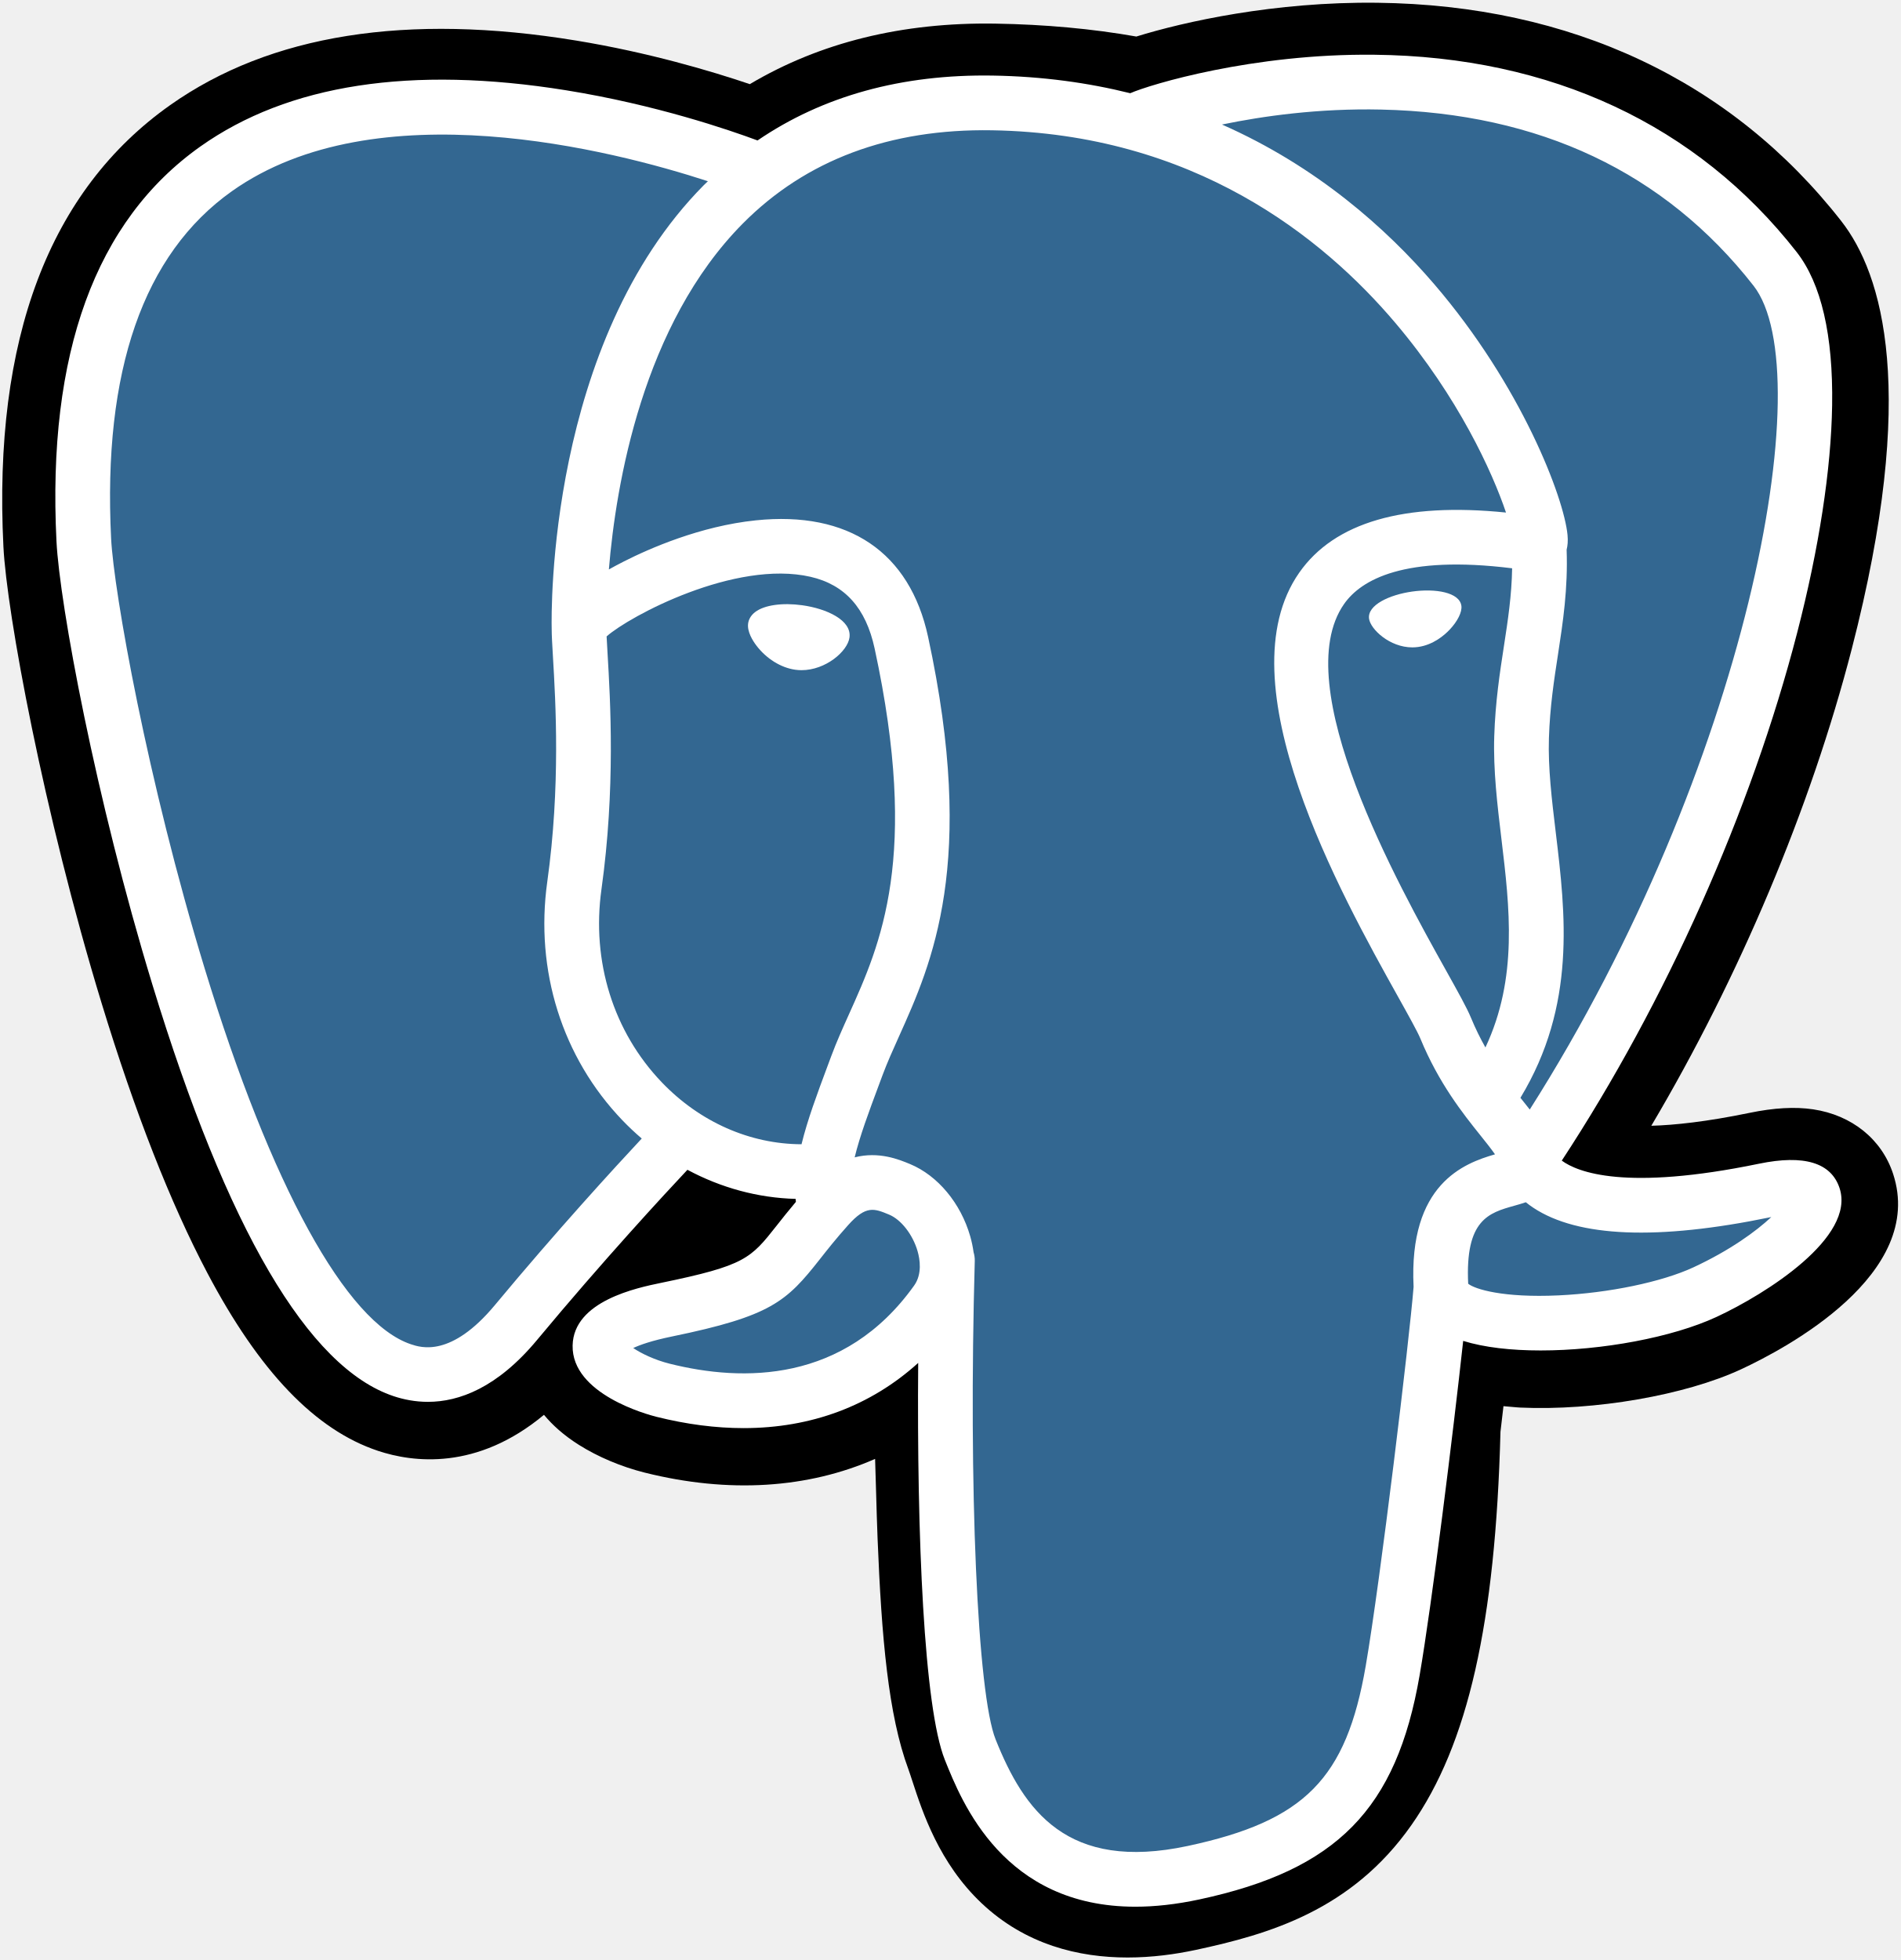
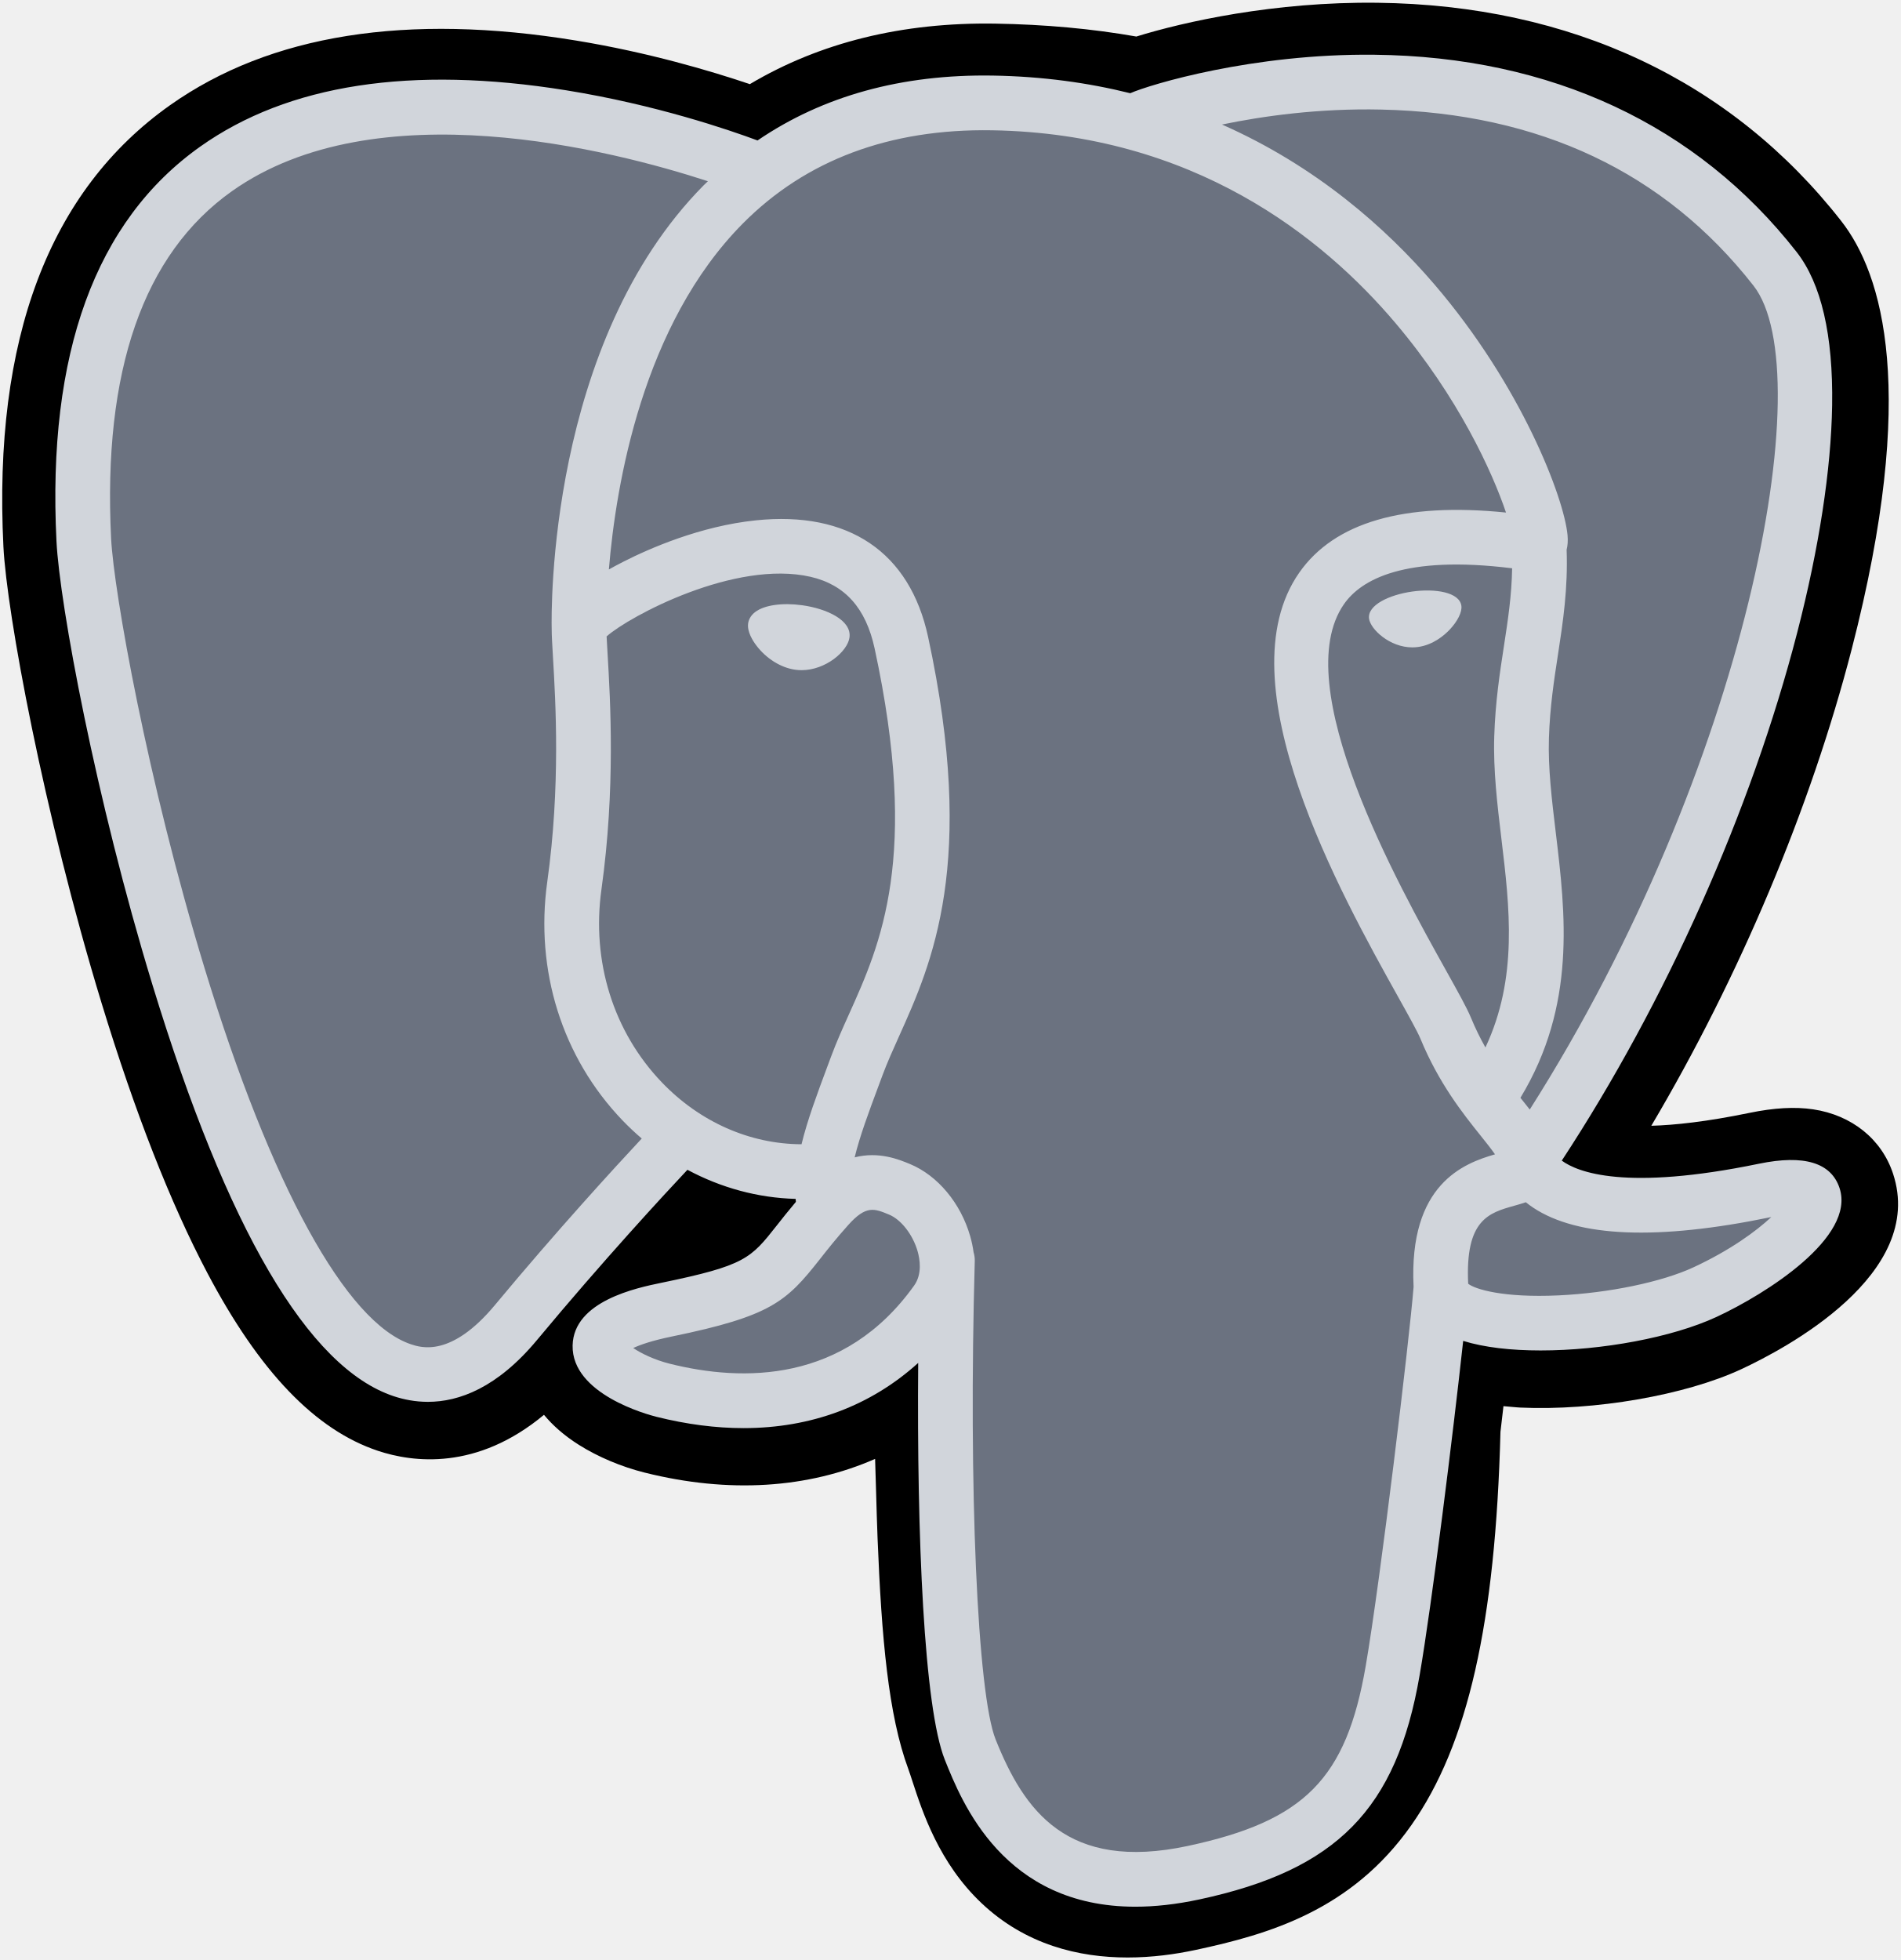
<svg xmlns="http://www.w3.org/2000/svg" width="256px" height="264px" viewBox="0 0 256 264" version="1.1" preserveAspectRatio="xMidYMid">
  <g>
    <path d="M255.008,158.086 C253.473,153.437 249.452,150.199 244.252,149.422 C241.8,149.056 238.992,149.212 235.669,149.897 C229.877,151.092 225.58,151.547 222.444,151.635 C234.281,131.65 243.906,108.86 249.447,87.407 C258.406,52.718 253.619,36.915 248.024,29.767 C233.217,10.848 211.614,0.683 185.552,0.372 C171.649,0.202 159.444,2.947 153.077,4.921 C147.149,3.875 140.775,3.291 134.086,3.183 C121.55,2.983 110.473,5.716 101.008,11.333 C95.767,9.561 87.358,7.063 77.646,5.469 C54.804,1.719 36.394,4.641 22.928,14.154 C6.622,25.672 -0.937,45.684 0.461,73.634 C0.905,82.508 5.869,109.508 13.685,135.114 C18.177,149.832 22.967,162.054 27.922,171.444 C34.949,184.759 42.468,192.6 50.909,195.416 C55.64,196.992 64.236,198.096 73.277,190.567 C74.423,191.954 75.952,193.333 77.981,194.614 C80.558,196.239 83.709,197.567 86.856,198.354 C98.197,201.189 108.82,200.48 117.883,196.506 C117.939,198.118 117.982,199.658 118.018,200.988 C118.079,203.145 118.138,205.26 118.217,207.238 C118.754,220.612 119.664,231.011 122.36,238.287 C122.508,238.688 122.707,239.297 122.917,239.944 C124.262,244.062 126.511,250.956 132.233,256.355 C138.158,261.948 145.325,263.663 151.889,263.663 C155.181,263.663 158.322,263.231 161.077,262.641 C170.897,260.536 182.05,257.33 190.118,245.842 C197.746,234.982 201.454,218.625 202.125,192.851 C202.212,192.123 202.292,191.427 202.369,190.764 C202.422,190.316 202.475,189.859 202.529,189.402 L204.326,189.56 L204.789,189.591 C214.791,190.047 227.021,187.926 234.532,184.437 C240.467,181.683 259.486,171.642 255.008,158.086" fill="#000000" />
-     <path d="M237.906,160.722 C208.166,166.857 206.121,156.788 206.121,156.788 C237.522,110.195 250.648,51.052 239.32,36.577 C208.417,-2.908 154.922,15.766 154.029,16.25 L153.742,16.302 C147.866,15.082 141.291,14.356 133.9,14.235 C120.444,14.014 110.236,17.763 102.49,23.637 C102.49,23.637 7.06,-15.677 11.499,73.081 C12.443,91.963 38.563,215.954 69.717,178.503 C81.104,164.808 92.106,153.229 92.106,153.229 C97.571,156.859 104.113,158.711 110.971,158.046 L111.504,157.594 C111.338,159.294 111.414,160.957 111.717,162.926 C103.691,171.893 106.05,173.467 90.006,176.77 C73.771,180.116 83.308,186.072 89.535,187.629 C97.084,189.517 114.548,192.191 126.348,175.672 L125.878,177.557 C129.022,180.076 131.23,193.94 130.86,206.509 C130.49,219.077 130.243,227.706 132.721,234.446 C135.199,241.186 137.668,256.351 158.76,251.832 C176.383,248.055 185.516,238.268 186.787,221.943 C187.688,210.336 189.729,212.052 189.857,201.675 L191.494,196.763 C193.381,181.03 191.794,175.954 202.651,178.315 L205.29,178.547 C213.282,178.91 223.741,177.261 229.88,174.408 C243.098,168.274 250.938,158.031 237.904,160.722 L237.906,160.722" fill="#336791" />
-     <path d="M108.076,81.525 C105.397,81.152 102.969,81.497 101.741,82.427 C101.05,82.95 100.837,83.556 100.779,83.973 C100.625,85.078 101.4,86.3 101.875,86.93 C103.221,88.714 105.187,89.94 107.133,90.21 C107.415,90.249 107.696,90.268 107.975,90.268 C111.22,90.268 114.171,87.741 114.431,85.876 C114.756,83.54 111.365,81.983 108.076,81.525" fill="#FFFFFF" />
-     <path d="M196.86,81.599 L196.86,81.599 C196.604,79.768 193.346,79.246 190.254,79.676 C187.166,80.106 184.172,81.5 184.422,83.335 C184.623,84.762 187.199,87.198 190.249,87.198 C190.507,87.198 190.767,87.181 191.029,87.144 C193.065,86.862 194.559,85.569 195.268,84.824 C196.35,83.688 196.975,82.422 196.86,81.599" fill="#FFFFFF" />
-     <path d="M247.802,160.025 C246.668,156.596 243.018,155.493 236.954,156.745 C218.949,160.461 212.501,157.887 210.384,156.328 C224.379,135.007 235.892,109.236 242.103,85.191 C245.045,73.801 246.67,63.223 246.803,54.602 C246.95,45.138 245.338,38.184 242.014,33.936 C228.612,16.811 208.942,7.625 185.132,7.373 C168.763,7.189 154.933,11.378 152.252,12.556 C146.606,11.152 140.451,10.29 133.75,10.18 C121.462,9.981 110.84,12.923 102.046,18.919 C98.226,17.498 88.354,14.109 76.281,12.164 C55.409,8.803 38.823,11.35 26.987,19.735 C12.864,29.741 6.344,47.627 7.607,72.894 C8.032,81.396 12.876,107.548 20.52,132.593 C30.582,165.557 41.519,184.218 53.028,188.057 C54.375,188.506 55.929,188.82 57.641,188.82 C61.839,188.82 66.986,186.928 72.341,180.49 C81.236,169.789 89.541,160.822 92.602,157.564 C97.126,159.992 102.096,161.348 107.179,161.484 C107.188,161.617 107.202,161.75 107.214,161.882 C106.194,163.092 105.357,164.152 104.644,165.057 C101.122,169.528 100.389,170.459 89.052,172.793 C85.827,173.459 77.261,175.224 77.136,181.228 C77,187.788 87.261,190.543 88.43,190.835 C92.504,191.855 96.429,192.358 100.172,192.358 C109.275,192.357 117.286,189.366 123.688,183.577 C123.491,206.963 124.466,230.007 127.274,237.028 C129.573,242.776 135.192,256.823 152.938,256.822 C155.542,256.822 158.408,256.519 161.561,255.843 C180.082,251.872 188.125,243.687 191.236,225.64 C192.901,215.995 195.758,192.964 197.102,180.61 C199.938,181.495 203.589,181.9 207.536,181.899 C215.768,181.899 225.267,180.15 231.224,177.385 C237.916,174.277 249.992,166.651 247.802,160.025 L247.802,160.025 Z M203.696,76.545 C203.635,80.192 203.133,83.503 202.601,86.959 C202.028,90.676 201.436,94.519 201.287,99.184 C201.14,103.724 201.707,108.445 202.255,113.009 C203.363,122.228 204.5,131.721 200.099,141.087 C199.415,139.872 198.754,138.546 198.149,137.078 C197.602,135.752 196.414,133.622 194.77,130.674 C188.37,119.198 173.385,92.324 181.056,81.358 C183.341,78.094 189.14,74.738 203.696,76.545 L203.696,76.545 Z M186.052,14.758 C207.386,15.229 224.261,23.21 236.21,38.478 C245.374,50.189 235.283,103.476 206.07,149.447 C205.781,149.08 205.488,148.71 205.184,148.33 C205.063,148.178 204.939,148.024 204.814,147.868 C212.363,135.401 210.887,123.066 209.573,112.13 C209.033,107.642 208.524,103.403 208.653,99.421 C208.787,95.2 209.345,91.581 209.885,88.081 C210.548,83.768 211.223,79.305 211.037,74.044 C211.176,73.492 211.232,72.84 211.159,72.066 C210.684,67.021 204.924,51.922 193.184,38.255 C186.762,30.781 177.397,22.416 164.61,16.774 C170.11,15.634 177.631,14.571 186.052,14.758 L186.052,14.758 Z M66.674,175.778 C60.774,182.872 56.7,181.512 55.36,181.066 C46.629,178.154 36.5,159.702 27.569,130.442 C19.841,105.124 15.325,79.665 14.967,72.526 C13.839,49.948 19.312,34.213 31.235,25.757 C50.639,11.997 82.541,20.233 95.36,24.41 C95.176,24.592 94.984,24.762 94.802,24.947 C73.766,46.191 74.265,82.488 74.317,84.706 C74.315,85.562 74.387,86.774 74.485,88.441 C74.847,94.546 75.521,105.908 73.721,118.775 C72.049,130.732 75.735,142.435 83.832,150.884 C84.67,151.758 85.545,152.58 86.449,153.352 C82.845,157.212 75.012,165.748 66.674,175.778 L66.674,175.778 Z M89.153,145.785 C82.627,138.975 79.663,129.503 81.02,119.796 C82.92,106.203 82.219,94.365 81.842,88.005 C81.789,87.115 81.743,86.335 81.715,85.72 C84.788,82.995 99.029,75.365 109.184,77.692 C113.819,78.753 116.643,81.909 117.817,87.337 C123.893,115.44 118.621,127.153 114.385,136.566 C113.512,138.505 112.687,140.338 111.983,142.234 L111.437,143.7 C110.055,147.406 108.769,150.852 107.972,154.124 C101.034,154.103 94.285,151.14 89.153,145.785 L89.153,145.785 Z M90.218,183.685 C88.192,183.179 86.37,182.3 85.301,181.571 C86.194,181.15 87.783,180.579 90.539,180.012 C103.876,177.266 105.936,175.328 110.434,169.617 C111.465,168.308 112.634,166.823 114.253,165.015 C114.253,165.014 114.254,165.014 114.255,165.013 C116.666,162.313 117.769,162.771 119.769,163.601 C121.39,164.272 122.969,166.303 123.609,168.539 C123.912,169.595 124.252,171.6 123.139,173.159 C113.743,186.315 100.051,186.146 90.218,183.685 L90.218,183.685 Z M160.017,248.637 C143.701,252.133 137.924,243.808 134.117,234.291 C131.66,228.147 130.452,200.44 131.309,169.844 C131.32,169.437 131.262,169.043 131.15,168.674 C131.052,167.96 130.902,167.238 130.694,166.512 C129.42,162.06 126.315,158.336 122.59,156.792 C121.11,156.179 118.394,155.054 115.13,155.889 C115.826,153.021 117.033,149.782 118.342,146.275 L118.891,144.8 C119.509,143.137 120.285,141.414 121.105,139.59 C125.538,129.742 131.609,116.253 125.02,85.78 C122.552,74.366 114.31,68.792 101.816,70.087 C94.325,70.862 87.473,73.884 84.055,75.617 C83.32,75.989 82.648,76.349 82.02,76.699 C82.974,65.199 86.578,43.707 100.061,30.11 C108.549,21.549 119.854,17.321 133.628,17.549 C160.769,17.993 178.172,31.921 187.994,43.528 C196.458,53.529 201.041,63.604 202.87,69.037 C189.115,67.639 179.76,70.354 175.018,77.134 C164.701,91.882 180.662,120.506 188.333,134.263 C189.74,136.784 190.954,138.963 191.336,139.889 C193.834,145.943 197.068,149.985 199.429,152.935 C200.153,153.839 200.855,154.716 201.389,155.482 C197.223,156.683 189.74,159.458 190.422,173.329 C189.872,180.289 185.961,212.875 183.974,224.388 C181.351,239.598 175.754,245.263 160.017,248.637 L160.017,248.637 Z M228.121,170.701 C223.861,172.678 216.732,174.162 209.96,174.48 C202.479,174.83 198.672,173.642 197.776,172.911 C197.355,164.267 200.573,163.364 203.978,162.408 C204.513,162.257 205.035,162.111 205.539,161.935 C205.852,162.19 206.195,162.443 206.571,162.691 C212.583,166.659 223.306,167.087 238.445,163.962 C238.5,163.951 238.556,163.94 238.611,163.929 C236.569,165.838 233.075,168.4 228.121,170.701 L228.121,170.701 Z" fill="#FFFFFF" />
+     <path d="M237.906,160.722 C208.166,166.857 206.121,156.788 206.121,156.788 C237.522,110.195 250.648,51.052 239.32,36.577 C208.417,-2.908 154.922,15.766 154.029,16.25 L153.742,16.302 C147.866,15.082 141.291,14.356 133.9,14.235 C120.444,14.014 110.236,17.763 102.49,23.637 C102.49,23.637 7.06,-15.677 11.499,73.081 C12.443,91.963 38.563,215.954 69.717,178.503 C81.104,164.808 92.106,153.229 92.106,153.229 C97.571,156.859 104.113,158.711 110.971,158.046 L111.504,157.594 C111.338,159.294 111.414,160.957 111.717,162.926 C103.691,171.893 106.05,173.467 90.006,176.77 C73.771,180.116 83.308,186.072 89.535,187.629 C97.084,189.517 114.548,192.191 126.348,175.672 L125.878,177.557 C129.022,180.076 131.23,193.94 130.86,206.509 C130.49,219.077 130.243,227.706 132.721,234.446 C135.199,241.186 137.668,256.351 158.76,251.832 C176.383,248.055 185.516,238.268 186.787,221.943 C187.688,210.336 189.729,212.052 189.857,201.675 L191.494,196.763 C193.381,181.03 191.794,175.954 202.651,178.315 L205.29,178.547 C213.282,178.91 223.741,177.261 229.88,174.408 C243.098,168.274 250.938,158.031 237.904,160.722 L237.906,160.722" fill="#6b7280" />
+     <path d="M108.076,81.525 C105.397,81.152 102.969,81.497 101.741,82.427 C101.05,82.95 100.837,83.556 100.779,83.973 C100.625,85.078 101.4,86.3 101.875,86.93 C103.221,88.714 105.187,89.94 107.133,90.21 C107.415,90.249 107.696,90.268 107.975,90.268 C111.22,90.268 114.171,87.741 114.431,85.876 C114.756,83.54 111.365,81.983 108.076,81.525" fill="#d1d5db" />
+     <path d="M196.86,81.599 L196.86,81.599 C196.604,79.768 193.346,79.246 190.254,79.676 C187.166,80.106 184.172,81.5 184.422,83.335 C184.623,84.762 187.199,87.198 190.249,87.198 C190.507,87.198 190.767,87.181 191.029,87.144 C193.065,86.862 194.559,85.569 195.268,84.824 C196.35,83.688 196.975,82.422 196.86,81.599" fill="#d1d5db" />
+     <path d="M247.802,160.025 C246.668,156.596 243.018,155.493 236.954,156.745 C218.949,160.461 212.501,157.887 210.384,156.328 C224.379,135.007 235.892,109.236 242.103,85.191 C245.045,73.801 246.67,63.223 246.803,54.602 C246.95,45.138 245.338,38.184 242.014,33.936 C228.612,16.811 208.942,7.625 185.132,7.373 C168.763,7.189 154.933,11.378 152.252,12.556 C146.606,11.152 140.451,10.29 133.75,10.18 C121.462,9.981 110.84,12.923 102.046,18.919 C98.226,17.498 88.354,14.109 76.281,12.164 C55.409,8.803 38.823,11.35 26.987,19.735 C12.864,29.741 6.344,47.627 7.607,72.894 C8.032,81.396 12.876,107.548 20.52,132.593 C30.582,165.557 41.519,184.218 53.028,188.057 C54.375,188.506 55.929,188.82 57.641,188.82 C61.839,188.82 66.986,186.928 72.341,180.49 C81.236,169.789 89.541,160.822 92.602,157.564 C97.126,159.992 102.096,161.348 107.179,161.484 C107.188,161.617 107.202,161.75 107.214,161.882 C106.194,163.092 105.357,164.152 104.644,165.057 C101.122,169.528 100.389,170.459 89.052,172.793 C85.827,173.459 77.261,175.224 77.136,181.228 C77,187.788 87.261,190.543 88.43,190.835 C92.504,191.855 96.429,192.358 100.172,192.358 C109.275,192.357 117.286,189.366 123.688,183.577 C123.491,206.963 124.466,230.007 127.274,237.028 C129.573,242.776 135.192,256.823 152.938,256.822 C155.542,256.822 158.408,256.519 161.561,255.843 C180.082,251.872 188.125,243.687 191.236,225.64 C192.901,215.995 195.758,192.964 197.102,180.61 C199.938,181.495 203.589,181.9 207.536,181.899 C215.768,181.899 225.267,180.15 231.224,177.385 C237.916,174.277 249.992,166.651 247.802,160.025 L247.802,160.025 Z M203.696,76.545 C203.635,80.192 203.133,83.503 202.601,86.959 C202.028,90.676 201.436,94.519 201.287,99.184 C201.14,103.724 201.707,108.445 202.255,113.009 C203.363,122.228 204.5,131.721 200.099,141.087 C199.415,139.872 198.754,138.546 198.149,137.078 C197.602,135.752 196.414,133.622 194.77,130.674 C188.37,119.198 173.385,92.324 181.056,81.358 C183.341,78.094 189.14,74.738 203.696,76.545 L203.696,76.545 Z M186.052,14.758 C207.386,15.229 224.261,23.21 236.21,38.478 C245.374,50.189 235.283,103.476 206.07,149.447 C205.781,149.08 205.488,148.71 205.184,148.33 C205.063,148.178 204.939,148.024 204.814,147.868 C212.363,135.401 210.887,123.066 209.573,112.13 C209.033,107.642 208.524,103.403 208.653,99.421 C208.787,95.2 209.345,91.581 209.885,88.081 C210.548,83.768 211.223,79.305 211.037,74.044 C211.176,73.492 211.232,72.84 211.159,72.066 C210.684,67.021 204.924,51.922 193.184,38.255 C186.762,30.781 177.397,22.416 164.61,16.774 C170.11,15.634 177.631,14.571 186.052,14.758 L186.052,14.758 Z M66.674,175.778 C60.774,182.872 56.7,181.512 55.36,181.066 C46.629,178.154 36.5,159.702 27.569,130.442 C19.841,105.124 15.325,79.665 14.967,72.526 C13.839,49.948 19.312,34.213 31.235,25.757 C50.639,11.997 82.541,20.233 95.36,24.41 C95.176,24.592 94.984,24.762 94.802,24.947 C73.766,46.191 74.265,82.488 74.317,84.706 C74.315,85.562 74.387,86.774 74.485,88.441 C74.847,94.546 75.521,105.908 73.721,118.775 C72.049,130.732 75.735,142.435 83.832,150.884 C84.67,151.758 85.545,152.58 86.449,153.352 C82.845,157.212 75.012,165.748 66.674,175.778 L66.674,175.778 Z M89.153,145.785 C82.627,138.975 79.663,129.503 81.02,119.796 C82.92,106.203 82.219,94.365 81.842,88.005 C81.789,87.115 81.743,86.335 81.715,85.72 C84.788,82.995 99.029,75.365 109.184,77.692 C113.819,78.753 116.643,81.909 117.817,87.337 C123.893,115.44 118.621,127.153 114.385,136.566 C113.512,138.505 112.687,140.338 111.983,142.234 L111.437,143.7 C110.055,147.406 108.769,150.852 107.972,154.124 C101.034,154.103 94.285,151.14 89.153,145.785 L89.153,145.785 Z M90.218,183.685 C88.192,183.179 86.37,182.3 85.301,181.571 C86.194,181.15 87.783,180.579 90.539,180.012 C103.876,177.266 105.936,175.328 110.434,169.617 C111.465,168.308 112.634,166.823 114.253,165.015 C114.253,165.014 114.254,165.014 114.255,165.013 C116.666,162.313 117.769,162.771 119.769,163.601 C121.39,164.272 122.969,166.303 123.609,168.539 C123.912,169.595 124.252,171.6 123.139,173.159 C113.743,186.315 100.051,186.146 90.218,183.685 L90.218,183.685 Z M160.017,248.637 C143.701,252.133 137.924,243.808 134.117,234.291 C131.66,228.147 130.452,200.44 131.309,169.844 C131.32,169.437 131.262,169.043 131.15,168.674 C131.052,167.96 130.902,167.238 130.694,166.512 C129.42,162.06 126.315,158.336 122.59,156.792 C121.11,156.179 118.394,155.054 115.13,155.889 C115.826,153.021 117.033,149.782 118.342,146.275 L118.891,144.8 C119.509,143.137 120.285,141.414 121.105,139.59 C125.538,129.742 131.609,116.253 125.02,85.78 C122.552,74.366 114.31,68.792 101.816,70.087 C94.325,70.862 87.473,73.884 84.055,75.617 C83.32,75.989 82.648,76.349 82.02,76.699 C82.974,65.199 86.578,43.707 100.061,30.11 C108.549,21.549 119.854,17.321 133.628,17.549 C160.769,17.993 178.172,31.921 187.994,43.528 C196.458,53.529 201.041,63.604 202.87,69.037 C189.115,67.639 179.76,70.354 175.018,77.134 C164.701,91.882 180.662,120.506 188.333,134.263 C189.74,136.784 190.954,138.963 191.336,139.889 C193.834,145.943 197.068,149.985 199.429,152.935 C200.153,153.839 200.855,154.716 201.389,155.482 C197.223,156.683 189.74,159.458 190.422,173.329 C189.872,180.289 185.961,212.875 183.974,224.388 C181.351,239.598 175.754,245.263 160.017,248.637 L160.017,248.637 Z M228.121,170.701 C223.861,172.678 216.732,174.162 209.96,174.48 C202.479,174.83 198.672,173.642 197.776,172.911 C197.355,164.267 200.573,163.364 203.978,162.408 C204.513,162.257 205.035,162.111 205.539,161.935 C205.852,162.19 206.195,162.443 206.571,162.691 C212.583,166.659 223.306,167.087 238.445,163.962 C238.5,163.951 238.556,163.94 238.611,163.929 C236.569,165.838 233.075,168.4 228.121,170.701 L228.121,170.701 Z" fill="#d1d5db" />
  </g>
</svg>
